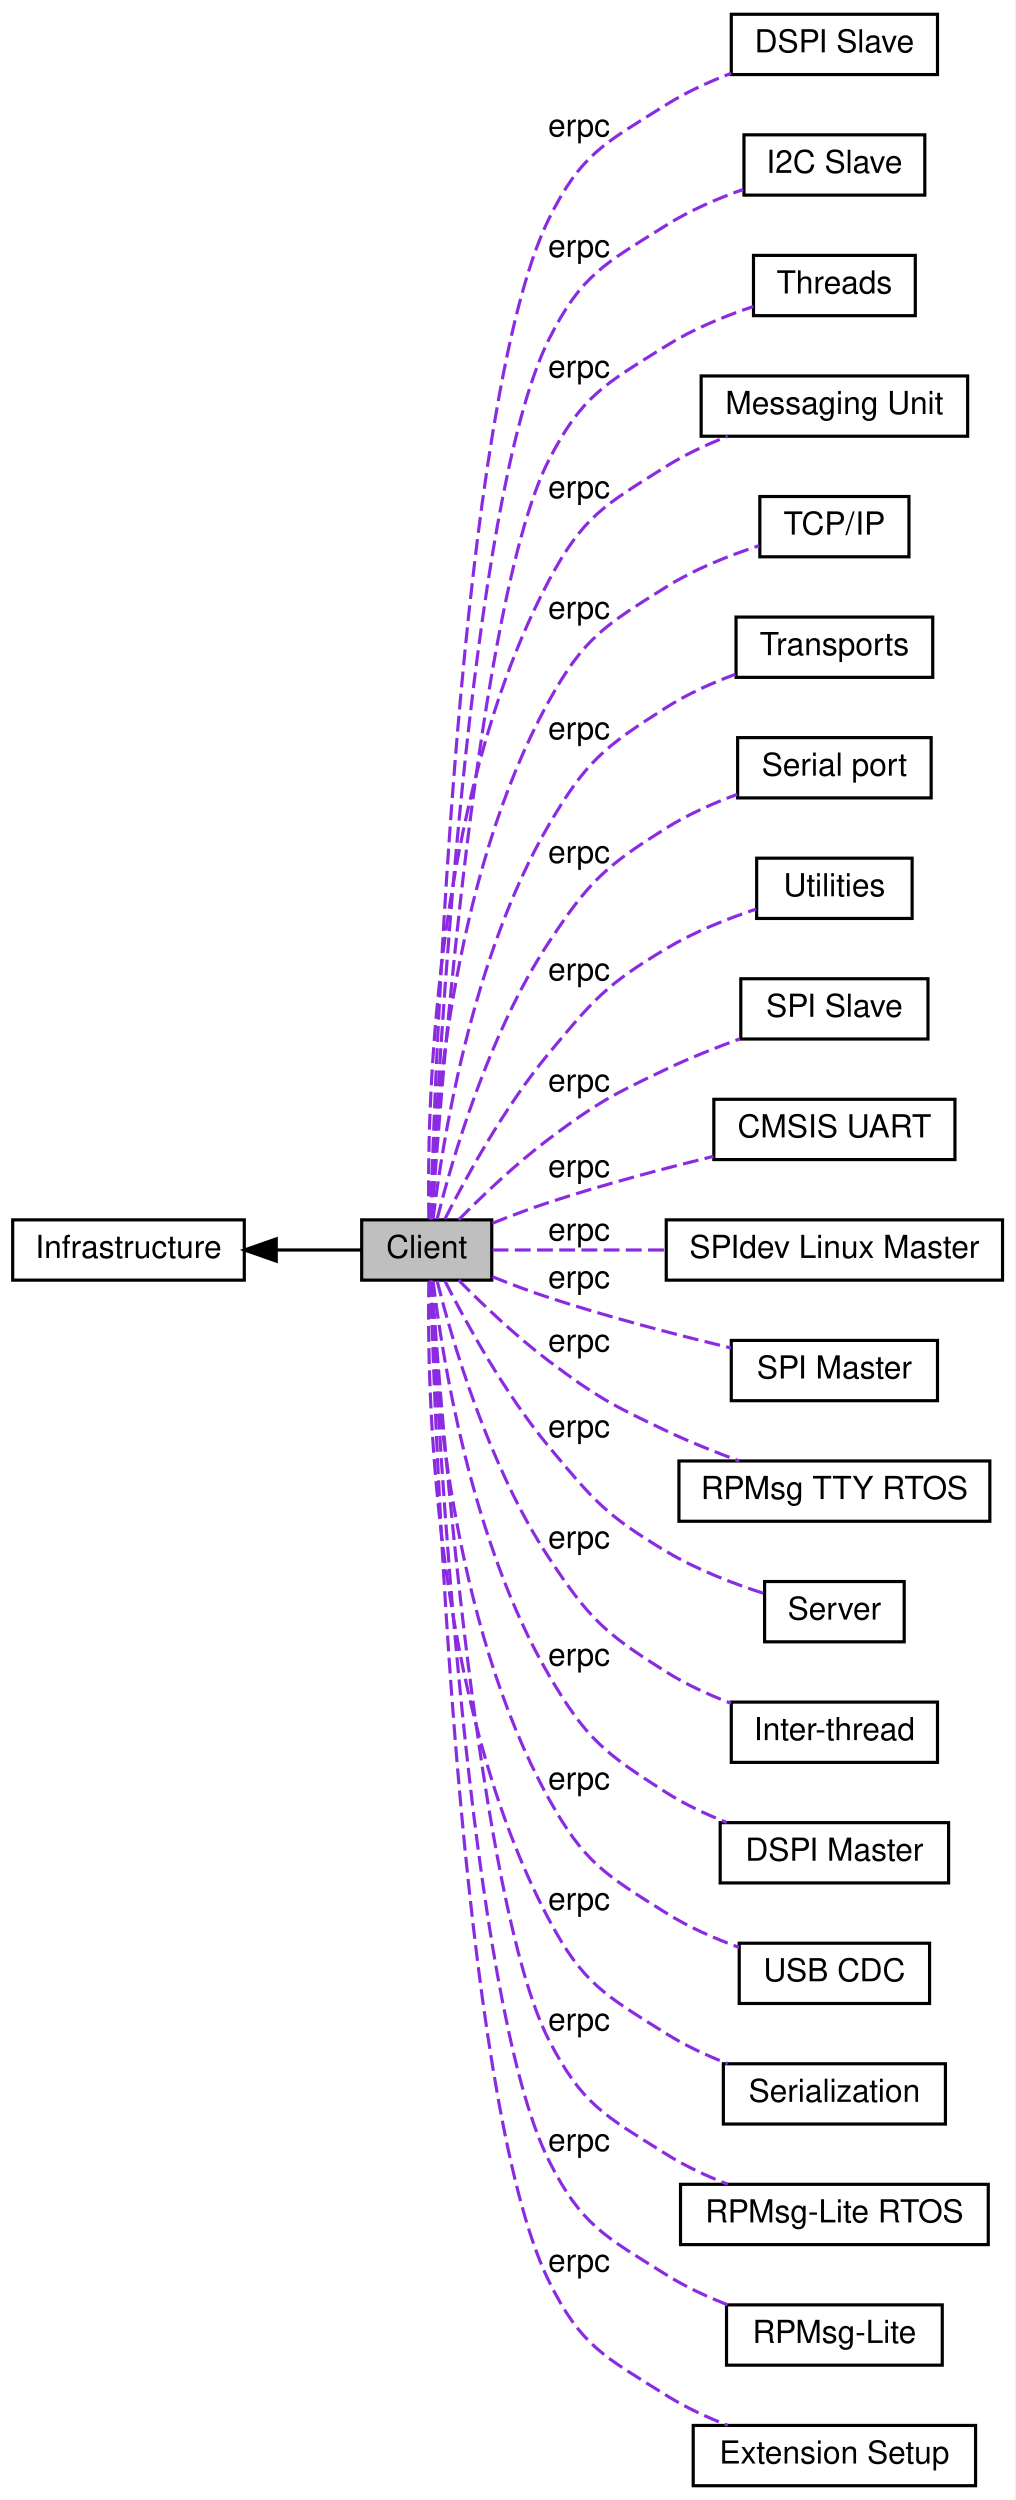
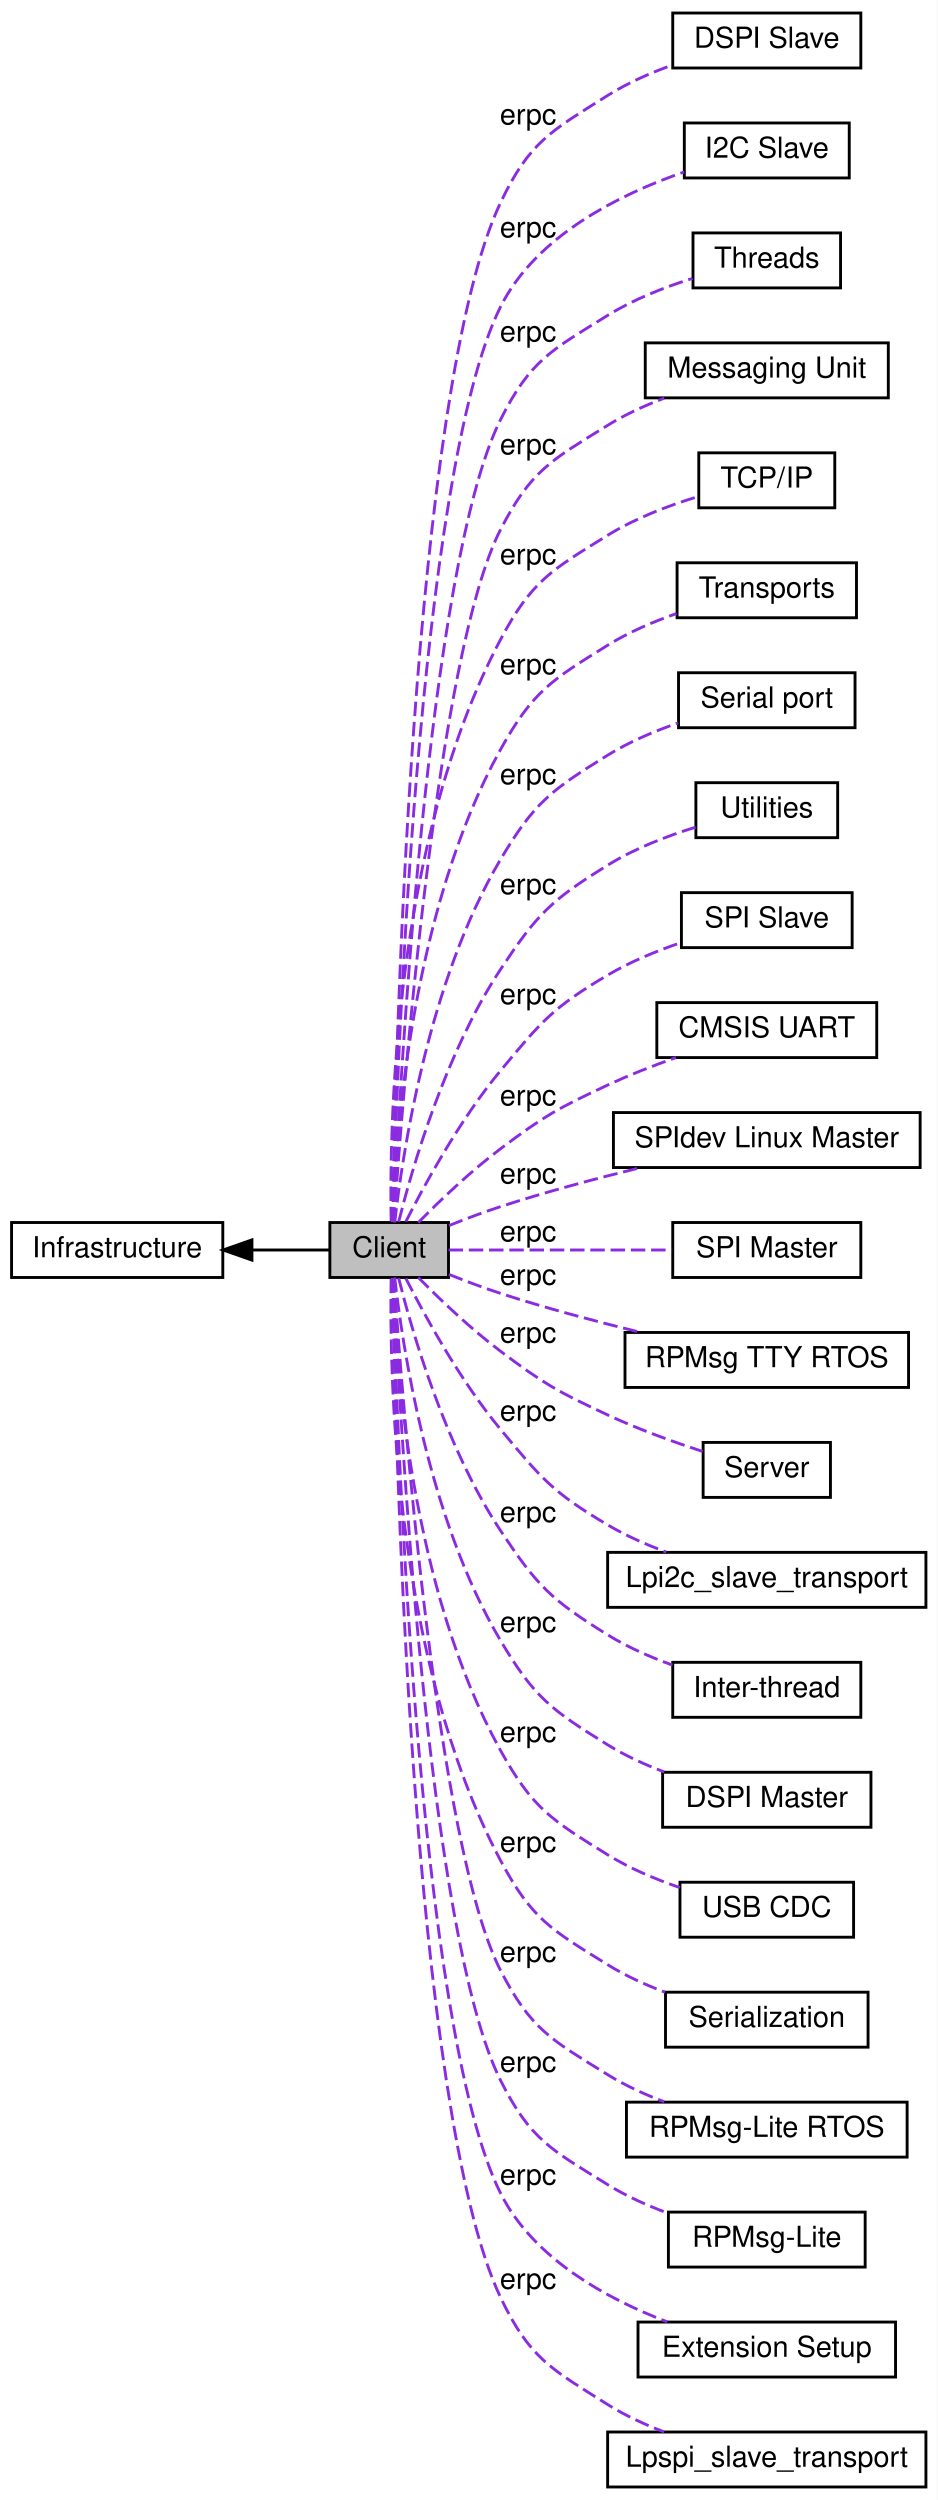
- <svg xmlns="http://www.w3.org/2000/svg" xmlns:xlink="http://www.w3.org/1999/xlink" width="320pt" height="788pt" viewBox="0.00 0.00 320.00 788.00">
-   <g id="graph0" class="graph" transform="scale(1 1) rotate(0) translate(4 784)">
-     <polygon fill="white" stroke="none" points="-4,4 -4,-784 316,-784 316,4 -4,4" />
+ <svg xmlns="http://www.w3.org/2000/svg" xmlns:xlink="http://www.w3.org/1999/xlink" width="324pt" height="864pt" viewBox="0.00 0.00 324.00 864.00">
+   <g id="graph0" class="graph" transform="scale(1 1) rotate(0) translate(4 860)">
+     <polygon fill="white" stroke="none" points="-4,4 -4,-860 320,-860 320,4 -4,4" />
    <g id="node1" class="node">
      <g id="a_node1">
        <a xlink:href="group__dspi__slave__transport.html" target="_top" xlink:title="MCUXpressoSDK DSPI slave driver transport. ">
-           <polygon fill="white" stroke="black" points="226.5,-760.5 226.5,-779.5 291.5,-779.5 291.5,-760.5 226.5,-760.5" />
-           <text text-anchor="middle" x="259" y="-767.5" font-family="Helvetica,sans-Serif" font-size="10.00">DSPI Slave</text>
+           <polygon fill="white" stroke="black" points="228.5,-836.5 228.5,-855.5 293.5,-855.5 293.5,-836.5 228.5,-836.5" />
+           <text text-anchor="middle" x="261" y="-843.5" font-family="Helvetica,sans-Serif" font-size="10.00">DSPI Slave</text>
        </a>
      </g>
    </g>
    <g id="node2" class="node">
      <g id="a_node2">
        <a xlink:href="group__i2c__slave__transport.html" target="_top" xlink:title="MCUXpressoSDK I2C slave driver transport. ">
-           <polygon fill="white" stroke="black" points="230.5,-722.5 230.5,-741.5 287.5,-741.5 287.5,-722.5 230.5,-722.5" />
-           <text text-anchor="middle" x="259" y="-729.5" font-family="Helvetica,sans-Serif" font-size="10.00">I2C Slave</text>
+           <polygon fill="white" stroke="black" points="232.5,-798.5 232.5,-817.5 289.5,-817.5 289.5,-798.5 232.5,-798.5" />
+           <text text-anchor="middle" x="261" y="-805.5" font-family="Helvetica,sans-Serif" font-size="10.00">I2C Slave</text>
        </a>
      </g>
    </g>
    <g id="node3" class="node">
      <g id="a_node3">
        <a xlink:href="group__port__threads.html" target="_top" xlink:title="Threading model. ">
-           <polygon fill="white" stroke="black" points="233.5,-684.5 233.5,-703.5 284.5,-703.5 284.5,-684.5 233.5,-684.5" />
-           <text text-anchor="middle" x="259" y="-691.5" font-family="Helvetica,sans-Serif" font-size="10.00">Threads</text>
+           <polygon fill="white" stroke="black" points="235.5,-760.5 235.5,-779.5 286.5,-779.5 286.5,-760.5 235.5,-760.5" />
+           <text text-anchor="middle" x="261" y="-767.5" font-family="Helvetica,sans-Serif" font-size="10.00">Threads</text>
        </a>
      </g>
    </g>
    <g id="node4" class="node">
      <g id="a_node4">
        <a xlink:href="group__mu__transport.html" target="_top" xlink:title="Messaging Unit transport. ">
-           <polygon fill="white" stroke="black" points="217,-646.5 217,-665.5 301,-665.5 301,-646.5 217,-646.5" />
-           <text text-anchor="middle" x="259" y="-653.5" font-family="Helvetica,sans-Serif" font-size="10.00">Messaging Unit</text>
+           <polygon fill="white" stroke="black" points="219,-722.5 219,-741.5 303,-741.5 303,-722.5 219,-722.5" />
+           <text text-anchor="middle" x="261" y="-729.5" font-family="Helvetica,sans-Serif" font-size="10.00">Messaging Unit</text>
        </a>
      </g>
    </g>
    <g id="node5" class="node">
      <g id="a_node5">
        <a xlink:href="group__tcp__transport.html" target="_top" xlink:title="Simple TCP/IP transport. ">
-           <polygon fill="white" stroke="black" points="235.5,-608.5 235.5,-627.5 282.5,-627.5 282.5,-608.5 235.5,-608.5" />
-           <text text-anchor="middle" x="259" y="-615.5" font-family="Helvetica,sans-Serif" font-size="10.00">TCP/IP</text>
+           <polygon fill="white" stroke="black" points="237.5,-684.5 237.5,-703.5 284.5,-703.5 284.5,-684.5 237.5,-684.5" />
+           <text text-anchor="middle" x="261" y="-691.5" font-family="Helvetica,sans-Serif" font-size="10.00">TCP/IP</text>
        </a>
      </g>
    </g>
    <g id="node6" class="node">
      <g id="a_node6">
        <a xlink:href="group__infra.html" target="_top" xlink:title="C++ core. ">
-           <polygon fill="white" stroke="black" points="0,-380.5 0,-399.5 73,-399.5 73,-380.5 0,-380.5" />
-           <text text-anchor="middle" x="36.5" y="-387.5" font-family="Helvetica,sans-Serif" font-size="10.00">Infrastructure</text>
+           <polygon fill="white" stroke="black" points="0,-418.5 0,-437.5 73,-437.5 73,-418.5 0,-418.5" />
+           <text text-anchor="middle" x="36.5" y="-425.5" font-family="Helvetica,sans-Serif" font-size="10.00">Infrastructure</text>
        </a>
      </g>
    </g>
    <g id="node7" class="node">
-       <polygon fill="#bfbfbf" stroke="black" points="110,-380.5 110,-399.5 151,-399.5 151,-380.5 110,-380.5" />
-       <text text-anchor="middle" x="130.5" y="-387.5" font-family="Helvetica,sans-Serif" font-size="10.00">Client</text>
+       <polygon fill="#bfbfbf" stroke="black" points="110,-418.5 110,-437.5 151,-437.5 151,-418.5 110,-418.5" />
+       <text text-anchor="middle" x="130.5" y="-425.5" font-family="Helvetica,sans-Serif" font-size="10.00">Client</text>
    </g>
    <g id="edge1" class="edge">
-       <path fill="none" stroke="black" d="M83.218,-390C92.646,-390 102.089,-390 109.965,-390" />
-       <polygon fill="black" stroke="black" points="83.07,-386.5 73.07,-390 83.07,-393.5 83.07,-386.5" />
+       <path fill="none" stroke="black" d="M83.218,-428C92.646,-428 102.089,-428 109.965,-428" />
+       <polygon fill="black" stroke="black" points="83.07,-424.5 73.07,-428 83.07,-431.5 83.07,-424.5" />
    </g>
    <g id="edge9" class="edge">
-       <path fill="none" stroke="blueviolet" stroke-dasharray="5,2" d="M131.748,-399.653C133.103,-447.283 140.617,-657.277 169,-715 179.124,-735.589 186.573,-738.793 206,-751 212.266,-754.938 219.468,-758.225 226.474,-760.898" />
-       <text text-anchor="middle" x="178.5" y="-741" font-family="Helvetica,sans-Serif" font-size="10.00">erpc</text>
+       <path fill="none" stroke="blueviolet" stroke-dasharray="5,2" d="M131.637,-437.71C132.482,-488.63 138.039,-724.964 169,-790 178.996,-810.998 186.319,-814.61 206,-827 212.813,-831.289 220.72,-834.766 228.348,-837.515" />
+       <text text-anchor="middle" x="178.5" y="-817" font-family="Helvetica,sans-Serif" font-size="10.00">erpc</text>
    </g>
    <g id="edge10" class="edge">
-       <path fill="none" stroke="blueviolet" stroke-dasharray="5,2" d="M131.916,-399.676C133.942,-443.873 143.731,-626.571 169,-677 179.279,-697.513 186.573,-700.793 206,-713 213.406,-717.653 222.117,-721.399 230.27,-724.295" />
+       <path fill="none" stroke="blueviolet" stroke-dasharray="5,2" d="M131.729,-437.69C132.992,-485.505 140.135,-696.298 169,-754 181.328,-778.645 210.452,-792.948 232.456,-800.568" />
+       <text text-anchor="middle" x="178.5" y="-778" font-family="Helvetica,sans-Serif" font-size="10.00">erpc</text>
+     </g>
+     <g id="edge7" class="edge">
+       <path fill="none" stroke="blueviolet" stroke-dasharray="5,2" d="M131.916,-437.676C133.942,-481.873 143.731,-664.571 169,-715 179.279,-735.513 186.5,-738.91 206,-751 214.953,-756.551 225.75,-760.763 235.329,-763.793" />
+       <text text-anchor="middle" x="178.5" y="-742" font-family="Helvetica,sans-Serif" font-size="10.00">erpc</text>
+     </g>
+     <g id="edge14" class="edge">
+       <path fill="none" stroke="blueviolet" stroke-dasharray="5,2" d="M132.136,-437.725C134.913,-478.282 146.838,-633.831 169,-677 179.479,-697.411 186.5,-700.91 206,-713 211.997,-716.718 218.821,-719.836 225.553,-722.399" />
      <text text-anchor="middle" x="178.5" y="-703" font-family="Helvetica,sans-Serif" font-size="10.00">erpc</text>
    </g>
-     <g id="edge7" class="edge">
-       <path fill="none" stroke="blueviolet" stroke-dasharray="5,2" d="M132.136,-399.725C134.913,-440.282 146.838,-595.831 169,-639 179.479,-659.411 186.573,-662.793 206,-675 214.382,-680.267 224.437,-684.372 233.462,-687.396" />
+     <g id="edge22" class="edge">
+       <path fill="none" stroke="blueviolet" stroke-dasharray="5,2" d="M131.177,-437.933C130.569,-469.408 131.879,-568.983 169,-639 179.747,-659.271 186.5,-662.91 206,-675 215.629,-680.97 227.391,-685.391 237.476,-688.458" />
      <text text-anchor="middle" x="178.5" y="-665" font-family="Helvetica,sans-Serif" font-size="10.00">erpc</text>
-     </g>
-     <g id="edge12" class="edge">
-       <path fill="none" stroke="blueviolet" stroke-dasharray="5,2" d="M131.177,-399.933C130.569,-431.408 131.879,-530.983 169,-601 179.747,-621.271 186.573,-624.793 206,-637 211.941,-640.733 218.722,-643.882 225.381,-646.477" />
-       <text text-anchor="middle" x="178.5" y="-627" font-family="Helvetica,sans-Serif" font-size="10.00">erpc</text>
-     </g>
-     <g id="edge20" class="edge">
-       <path fill="none" stroke="blueviolet" stroke-dasharray="5,2" d="M131.678,-399.672C132.569,-427.066 137.853,-506.827 169,-563 180.126,-583.066 186.573,-586.793 206,-599 214.952,-604.625 225.812,-608.924 235.287,-611.998" />
-       <text text-anchor="middle" x="178.5" y="-589" font-family="Helvetica,sans-Serif" font-size="10.00">erpc</text>
    </g>
    <g id="node8" class="node">
      <g id="a_node8">
        <a xlink:href="group__infra__transport.html" target="_top" xlink:title="Superclasses for building transports. ">
-           <polygon fill="white" stroke="black" points="228,-570.5 228,-589.5 290,-589.5 290,-570.5 228,-570.5" />
-           <text text-anchor="middle" x="259" y="-577.5" font-family="Helvetica,sans-Serif" font-size="10.00">Transports</text>
+           <polygon fill="white" stroke="black" points="230,-646.5 230,-665.5 292,-665.5 292,-646.5 230,-646.5" />
+           <text text-anchor="middle" x="261" y="-653.5" font-family="Helvetica,sans-Serif" font-size="10.00">Transports</text>
        </a>
      </g>
    </g>
    <g id="edge3" class="edge">
-       <path fill="none" stroke="blueviolet" stroke-dasharray="5,2" d="M132.514,-399.748C135.26,-422.797 144.367,-481.875 169,-524 180.739,-544.076 186.394,-548.492 206,-561 212.645,-565.239 220.368,-568.712 227.797,-571.474" />
-       <text text-anchor="middle" x="178.5" y="-551" font-family="Helvetica,sans-Serif" font-size="10.00">erpc</text>
+       <path fill="none" stroke="blueviolet" stroke-dasharray="5,2" d="M131.678,-437.672C132.569,-465.066 137.853,-544.827 169,-601 180.126,-621.066 186.5,-624.91 206,-637 213.264,-641.504 221.742,-645.126 229.798,-647.95" />
+       <text text-anchor="middle" x="178.5" y="-627" font-family="Helvetica,sans-Serif" font-size="10.00">erpc</text>
    </g>
    <g id="node9" class="node">
      <g id="a_node9">
        <a xlink:href="group__serial__transport.html" target="_top" xlink:title="POSIX and Win32 serial port transport. ">
-           <polygon fill="white" stroke="black" points="228.5,-532.5 228.5,-551.5 289.5,-551.5 289.5,-532.5 228.5,-532.5" />
-           <text text-anchor="middle" x="259" y="-539.5" font-family="Helvetica,sans-Serif" font-size="10.00">Serial port</text>
-         </a>
-       </g>
-     </g>
-     <g id="edge16" class="edge">
-       <path fill="none" stroke="blueviolet" stroke-dasharray="5,2" d="M133.776,-399.734C138.35,-417.977 149.887,-458.08 169,-487 181.65,-506.141 186.573,-510.793 206,-523 212.836,-527.296 220.785,-530.818 228.38,-533.612" />
-       <text text-anchor="middle" x="178.5" y="-512" font-family="Helvetica,sans-Serif" font-size="10.00">erpc</text>
+           <polygon fill="white" stroke="black" points="230.5,-608.5 230.5,-627.5 291.5,-627.5 291.5,-608.5 230.5,-608.5" />
+           <text text-anchor="middle" x="261" y="-615.5" font-family="Helvetica,sans-Serif" font-size="10.00">Serial port</text>
+         </a>
+       </g>
+     </g>
+     <g id="edge18" class="edge">
+       <path fill="none" stroke="blueviolet" stroke-dasharray="5,2" d="M132.419,-437.501C134.995,-460.523 143.823,-520.521 169,-563 180.698,-582.738 186.5,-586.91 206,-599 213.433,-603.609 222.137,-607.294 230.359,-610.146" />
+       <text text-anchor="middle" x="178.5" y="-589" font-family="Helvetica,sans-Serif" font-size="10.00">erpc</text>
    </g>
    <g id="node10" class="node">
      <g id="a_node10">
        <a xlink:href="group__infra__utility.html" target="_top" xlink:title="Utility code used by the infrastructure. ">
-           <polygon fill="white" stroke="black" points="234.5,-494.5 234.5,-513.5 283.5,-513.5 283.5,-494.5 234.5,-494.5" />
-           <text text-anchor="middle" x="259" y="-501.5" font-family="Helvetica,sans-Serif" font-size="10.00">Utilities</text>
+           <polygon fill="white" stroke="black" points="236.5,-570.5 236.5,-589.5 285.5,-589.5 285.5,-570.5 236.5,-570.5" />
+           <text text-anchor="middle" x="261" y="-577.5" font-family="Helvetica,sans-Serif" font-size="10.00">Utilities</text>
        </a>
      </g>
    </g>
    <g id="edge4" class="edge">
-       <path fill="none" stroke="blueviolet" stroke-dasharray="5,2" d="M136.272,-399.826C142.715,-412.572 155.013,-435.164 169,-452 183.081,-468.949 187.093,-473.684 206,-485 214.742,-490.232 225.16,-494.389 234.367,-497.464" />
-       <text text-anchor="middle" x="178.5" y="-475" font-family="Helvetica,sans-Serif" font-size="10.00">erpc</text>
+       <path fill="none" stroke="blueviolet" stroke-dasharray="5,2" d="M133.776,-437.734C138.35,-455.977 149.887,-496.08 169,-525 181.65,-544.141 186.5,-548.91 206,-561 215.291,-566.761 226.568,-571.079 236.408,-574.13" />
+       <text text-anchor="middle" x="178.5" y="-551" font-family="Helvetica,sans-Serif" font-size="10.00">erpc</text>
    </g>
    <g id="node11" class="node">
      <g id="a_node11">
        <a xlink:href="group__spi__slave__transport.html" target="_top" xlink:title="MCUXpressoSDK SPI slave driver transport. ">
-           <polygon fill="white" stroke="black" points="229.5,-456.5 229.5,-475.5 288.5,-475.5 288.5,-456.5 229.5,-456.5" />
-           <text text-anchor="middle" x="259" y="-463.5" font-family="Helvetica,sans-Serif" font-size="10.00">SPI Slave</text>
-         </a>
-       </g>
-     </g>
-     <g id="edge18" class="edge">
-       <path fill="none" stroke="blueviolet" stroke-dasharray="5,2" d="M140.56,-399.511C147.865,-406.91 158.6,-417.197 169,-425 184.303,-436.482 188.718,-438.793 206,-447 213.38,-450.505 221.592,-453.777 229.27,-456.584" />
-       <text text-anchor="middle" x="178.5" y="-440" font-family="Helvetica,sans-Serif" font-size="10.00">erpc</text>
+           <polygon fill="white" stroke="black" points="231.5,-532.5 231.5,-551.5 290.5,-551.5 290.5,-532.5 231.5,-532.5" />
+           <text text-anchor="middle" x="261" y="-539.5" font-family="Helvetica,sans-Serif" font-size="10.00">SPI Slave</text>
+         </a>
+       </g>
+     </g>
+     <g id="edge20" class="edge">
+       <path fill="none" stroke="blueviolet" stroke-dasharray="5,2" d="M136.272,-437.826C142.715,-450.572 155.013,-473.164 169,-490 183.081,-506.949 187.025,-511.798 206,-523 213.788,-527.598 222.862,-531.328 231.325,-534.226" />
+       <text text-anchor="middle" x="178.5" y="-513" font-family="Helvetica,sans-Serif" font-size="10.00">erpc</text>
    </g>
    <g id="node12" class="node">
      <g id="a_node12">
        <a xlink:href="group__uart__transport.html" target="_top" xlink:title="CMSIS UART driver transport. ">
-           <polygon fill="white" stroke="black" points="221,-418.5 221,-437.5 297,-437.5 297,-418.5 221,-418.5" />
-           <text text-anchor="middle" x="259" y="-425.5" font-family="Helvetica,sans-Serif" font-size="10.00">CMSIS UART</text>
-         </a>
-       </g>
-     </g>
-     <g id="edge21" class="edge">
-       <path fill="none" stroke="blueviolet" stroke-dasharray="5,2" d="M151.177,-398.418C156.873,-400.705 163.136,-403.078 169,-405 185.834,-410.517 204.802,-415.574 220.888,-419.532" />
-       <text text-anchor="middle" x="178.5" y="-413" font-family="Helvetica,sans-Serif" font-size="10.00">erpc</text>
+           <polygon fill="white" stroke="black" points="223,-494.5 223,-513.5 299,-513.5 299,-494.5 223,-494.5" />
+           <text text-anchor="middle" x="261" y="-501.5" font-family="Helvetica,sans-Serif" font-size="10.00">CMSIS UART</text>
+         </a>
+       </g>
+     </g>
+     <g id="edge23" class="edge">
+       <path fill="none" stroke="blueviolet" stroke-dasharray="5,2" d="M140.56,-437.511C147.865,-444.91 158.6,-455.197 169,-463 184.303,-474.482 188.669,-476.896 206,-485 213.472,-488.494 221.776,-491.72 229.586,-494.483" />
+       <text text-anchor="middle" x="178.5" y="-478" font-family="Helvetica,sans-Serif" font-size="10.00">erpc</text>
    </g>
    <g id="node13" class="node">
      <g id="a_node13">
        <a xlink:href="group__spidev__master__transport.html" target="_top" xlink:title="SPIdev Linux transport. ">
-           <polygon fill="white" stroke="black" points="206,-380.5 206,-399.5 312,-399.5 312,-380.5 206,-380.5" />
-           <text text-anchor="middle" x="259" y="-387.5" font-family="Helvetica,sans-Serif" font-size="10.00">SPIdev Linux Master</text>
-         </a>
-       </g>
-     </g>
-     <g id="edge19" class="edge">
-       <path fill="none" stroke="blueviolet" stroke-dasharray="5,2" d="M151.266,-390C165.928,-390 186.632,-390 205.909,-390" />
-       <text text-anchor="middle" x="178.5" y="-393" font-family="Helvetica,sans-Serif" font-size="10.00">erpc</text>
+           <polygon fill="white" stroke="black" points="208,-456.5 208,-475.5 314,-475.5 314,-456.5 208,-456.5" />
+           <text text-anchor="middle" x="261" y="-463.5" font-family="Helvetica,sans-Serif" font-size="10.00">SPIdev Linux Master</text>
+         </a>
+       </g>
+     </g>
+     <g id="edge21" class="edge">
+       <path fill="none" stroke="blueviolet" stroke-dasharray="5,2" d="M151.171,-436.439C156.866,-438.726 163.131,-441.094 169,-443 184.498,-448.034 201.774,-452.644 217.074,-456.394" />
+       <text text-anchor="middle" x="178.5" y="-451" font-family="Helvetica,sans-Serif" font-size="10.00">erpc</text>
    </g>
    <g id="node14" class="node">
      <g id="a_node14">
        <a xlink:href="group__spi__master__transport.html" target="_top" xlink:title="MCUXpressoSDK SPI master driver transport. ">
-           <polygon fill="white" stroke="black" points="226.5,-342.5 226.5,-361.5 291.5,-361.5 291.5,-342.5 226.5,-342.5" />
-           <text text-anchor="middle" x="259" y="-349.5" font-family="Helvetica,sans-Serif" font-size="10.00">SPI Master</text>
-         </a>
-       </g>
-     </g>
-     <g id="edge17" class="edge">
-       <path fill="none" stroke="blueviolet" stroke-dasharray="5,2" d="M151.177,-381.582C156.873,-379.295 163.136,-376.922 169,-375 187.805,-368.837 209.274,-363.248 226.414,-359.123" />
-       <text text-anchor="middle" x="178.5" y="-378" font-family="Helvetica,sans-Serif" font-size="10.00">erpc</text>
+           <polygon fill="white" stroke="black" points="228.5,-418.5 228.5,-437.5 293.5,-437.5 293.5,-418.5 228.5,-418.5" />
+           <text text-anchor="middle" x="261" y="-425.5" font-family="Helvetica,sans-Serif" font-size="10.00">SPI Master</text>
+         </a>
+       </g>
+     </g>
+     <g id="edge19" class="edge">
+       <path fill="none" stroke="blueviolet" stroke-dasharray="5,2" d="M151.016,-428C171.518,-428 204.082,-428 228.282,-428" />
+       <text text-anchor="middle" x="178.5" y="-431" font-family="Helvetica,sans-Serif" font-size="10.00">erpc</text>
    </g>
    <g id="node15" class="node">
      <g id="a_node15">
        <a xlink:href="group__rpmsg__tty__rtos__transport.html" target="_top" xlink:title="RPMsg TTY RTOS transport. ">
-           <polygon fill="white" stroke="black" points="210,-304.5 210,-323.5 308,-323.5 308,-304.5 210,-304.5" />
-           <text text-anchor="middle" x="259" y="-311.5" font-family="Helvetica,sans-Serif" font-size="10.00">RPMsg TTY RTOS</text>
-         </a>
-       </g>
-     </g>
-     <g id="edge15" class="edge">
-       <path fill="none" stroke="blueviolet" stroke-dasharray="5,2" d="M140.56,-380.489C147.865,-373.09 158.6,-362.803 169,-355 184.303,-343.518 188.718,-341.207 206,-333 213.293,-329.536 221.399,-326.3 228.998,-323.515" />
-       <text text-anchor="middle" x="178.5" y="-358" font-family="Helvetica,sans-Serif" font-size="10.00">erpc</text>
+           <polygon fill="white" stroke="black" points="212,-380.5 212,-399.5 310,-399.5 310,-380.5 212,-380.5" />
+           <text text-anchor="middle" x="261" y="-387.5" font-family="Helvetica,sans-Serif" font-size="10.00">RPMsg TTY RTOS</text>
+         </a>
+       </g>
+     </g>
+     <g id="edge17" class="edge">
+       <path fill="none" stroke="blueviolet" stroke-dasharray="5,2" d="M151.171,-419.561C156.866,-417.274 163.131,-414.906 169,-413 184.498,-407.966 201.774,-403.356 217.074,-399.606" />
+       <text text-anchor="middle" x="178.5" y="-416" font-family="Helvetica,sans-Serif" font-size="10.00">erpc</text>
    </g>
    <g id="node16" class="node">
      <g id="a_node16">
        <a xlink:href="group__infra__server.html" target="_top" xlink:title="Server classes. ">
-           <polygon fill="white" stroke="black" points="237,-266.5 237,-285.5 281,-285.5 281,-266.5 237,-266.5" />
-           <text text-anchor="middle" x="259" y="-273.5" font-family="Helvetica,sans-Serif" font-size="10.00">Server</text>
+           <polygon fill="white" stroke="black" points="239,-342.5 239,-361.5 283,-361.5 283,-342.5 239,-342.5" />
+           <text text-anchor="middle" x="261" y="-349.5" font-family="Helvetica,sans-Serif" font-size="10.00">Server</text>
        </a>
      </g>
    </g>
    <g id="edge5" class="edge">
-       <path fill="none" stroke="blueviolet" stroke-dasharray="5,2" d="M136.272,-380.174C142.715,-367.428 155.013,-344.836 169,-328 183.081,-311.051 187.093,-306.316 206,-295 215.567,-289.274 227.14,-284.836 236.938,-281.695" />
-       <text text-anchor="middle" x="178.5" y="-331" font-family="Helvetica,sans-Serif" font-size="10.00">erpc</text>
+       <path fill="none" stroke="blueviolet" stroke-dasharray="5,2" d="M140.56,-418.489C147.865,-411.09 158.6,-400.803 169,-393 184.303,-381.518 188.669,-379.104 206,-371 216.533,-366.075 228.718,-361.683 238.844,-358.366" />
+       <text text-anchor="middle" x="178.5" y="-396" font-family="Helvetica,sans-Serif" font-size="10.00">erpc</text>
    </g>
    <g id="node17" class="node">
      <g id="a_node17">
-         <a xlink:href="group__itbp__transport.html" target="_top" xlink:title="Simple inter-thread communications transport. ">
-           <polygon fill="white" stroke="black" points="226.5,-228.5 226.5,-247.5 291.5,-247.5 291.5,-228.5 226.5,-228.5" />
-           <text text-anchor="middle" x="259" y="-235.5" font-family="Helvetica,sans-Serif" font-size="10.00">Inter-thread</text>
-         </a>
-       </g>
-     </g>
-     <g id="edge11" class="edge">
-       <path fill="none" stroke="blueviolet" stroke-dasharray="5,2" d="M133.776,-380.266C138.35,-362.023 149.887,-321.92 169,-293 181.65,-273.859 186.573,-269.207 206,-257 212.266,-253.062 219.468,-249.775 226.474,-247.102" />
-       <text text-anchor="middle" x="178.5" y="-296" font-family="Helvetica,sans-Serif" font-size="10.00">erpc</text>
+         <a xlink:href="group__lpi2c__slave__transport.html" target="_top" xlink:title="Lpi2c_slave_transport">
+           <polygon fill="white" stroke="black" points="206,-304.5 206,-323.5 316,-323.5 316,-304.5 206,-304.5" />
+           <text text-anchor="middle" x="261" y="-311.5" font-family="Helvetica,sans-Serif" font-size="10.00">Lpi2c_slave_transport</text>
+         </a>
+       </g>
+     </g>
+     <g id="edge12" class="edge">
+       <path fill="none" stroke="blueviolet" stroke-dasharray="5,2" d="M136.272,-418.174C142.715,-405.428 155.013,-382.836 169,-366 183.081,-349.051 187.025,-344.202 206,-333 212.247,-329.312 219.323,-326.182 226.246,-323.592" />
+       <text text-anchor="middle" x="178.5" y="-369" font-family="Helvetica,sans-Serif" font-size="10.00">erpc</text>
    </g>
    <g id="node18" class="node">
      <g id="a_node18">
-         <a xlink:href="group__dspi__master__transport.html" target="_top" xlink:title="MCUXpressoSDK DSPI master driver transport. ">
-           <polygon fill="white" stroke="black" points="223,-190.5 223,-209.5 295,-209.5 295,-190.5 223,-190.5" />
-           <text text-anchor="middle" x="259" y="-197.5" font-family="Helvetica,sans-Serif" font-size="10.00">DSPI Master</text>
-         </a>
-       </g>
-     </g>
-     <g id="edge8" class="edge">
-       <path fill="none" stroke="blueviolet" stroke-dasharray="5,2" d="M132.514,-380.252C135.26,-357.203 144.367,-298.125 169,-256 180.739,-235.924 186.394,-231.508 206,-219 211.834,-215.278 218.5,-212.147 225.068,-209.568" />
-       <text text-anchor="middle" x="178.5" y="-259" font-family="Helvetica,sans-Serif" font-size="10.00">erpc</text>
+         <a xlink:href="group__itbp__transport.html" target="_top" xlink:title="Simple inter-thread communications transport. ">
+           <polygon fill="white" stroke="black" points="228.5,-266.5 228.5,-285.5 293.5,-285.5 293.5,-266.5 228.5,-266.5" />
+           <text text-anchor="middle" x="261" y="-273.5" font-family="Helvetica,sans-Serif" font-size="10.00">Inter-thread</text>
+         </a>
+       </g>
+     </g>
+     <g id="edge11" class="edge">
+       <path fill="none" stroke="blueviolet" stroke-dasharray="5,2" d="M133.776,-418.266C138.35,-400.023 149.887,-359.92 169,-331 181.65,-311.859 186.5,-307.09 206,-295 212.842,-290.758 220.76,-287.298 228.389,-284.55" />
+       <text text-anchor="middle" x="178.5" y="-334" font-family="Helvetica,sans-Serif" font-size="10.00">erpc</text>
    </g>
    <g id="node19" class="node">
      <g id="a_node19">
-         <a xlink:href="group___u_s_b___c_d_c__transport.html" target="_top" xlink:title="USB CDC transport. ">
-           <polygon fill="white" stroke="black" points="229,-152.5 229,-171.5 289,-171.5 289,-152.5 229,-152.5" />
-           <text text-anchor="middle" x="259" y="-159.5" font-family="Helvetica,sans-Serif" font-size="10.00">USB CDC</text>
-         </a>
-       </g>
-     </g>
-     <g id="edge22" class="edge">
-       <path fill="none" stroke="blueviolet" stroke-dasharray="5,2" d="M131.678,-380.328C132.569,-352.934 137.853,-273.173 169,-217 180.126,-196.934 186.573,-193.207 206,-181 212.999,-176.602 221.164,-173.015 228.922,-170.19" />
-       <text text-anchor="middle" x="178.5" y="-220" font-family="Helvetica,sans-Serif" font-size="10.00">erpc</text>
+         <a xlink:href="group__dspi__master__transport.html" target="_top" xlink:title="MCUXpressoSDK DSPI master driver transport. ">
+           <polygon fill="white" stroke="black" points="225,-228.5 225,-247.5 297,-247.5 297,-228.5 225,-228.5" />
+           <text text-anchor="middle" x="261" y="-235.5" font-family="Helvetica,sans-Serif" font-size="10.00">DSPI Master</text>
+         </a>
+       </g>
+     </g>
+     <g id="edge8" class="edge">
+       <path fill="none" stroke="blueviolet" stroke-dasharray="5,2" d="M132.419,-418.499C134.995,-395.477 143.823,-335.479 169,-293 180.698,-273.262 186.5,-269.09 206,-257 211.997,-253.282 218.821,-250.164 225.553,-247.601" />
+       <text text-anchor="middle" x="178.5" y="-296" font-family="Helvetica,sans-Serif" font-size="10.00">erpc</text>
    </g>
    <g id="node20" class="node">
      <g id="a_node20">
-         <a xlink:href="group__infra__codec.html" target="_top" xlink:title="Classes used for message serialization. ">
-           <polygon fill="white" stroke="black" points="224,-114.5 224,-133.5 294,-133.5 294,-114.5 224,-114.5" />
-           <text text-anchor="middle" x="259" y="-121.5" font-family="Helvetica,sans-Serif" font-size="10.00">Serialization</text>
-         </a>
-       </g>
-     </g>
-     <g id="edge2" class="edge">
-       <path fill="none" stroke="blueviolet" stroke-dasharray="5,2" d="M131.177,-380.067C130.569,-348.592 131.879,-249.017 169,-179 179.747,-158.729 186.573,-155.207 206,-143 211.941,-139.267 218.722,-136.118 225.381,-133.523" />
-       <text text-anchor="middle" x="178.5" y="-182" font-family="Helvetica,sans-Serif" font-size="10.00">erpc</text>
+         <a xlink:href="group___u_s_b___c_d_c__transport.html" target="_top" xlink:title="USB CDC transport. ">
+           <polygon fill="white" stroke="black" points="231,-190.5 231,-209.5 291,-209.5 291,-190.5 231,-190.5" />
+           <text text-anchor="middle" x="261" y="-197.5" font-family="Helvetica,sans-Serif" font-size="10.00">USB CDC</text>
+         </a>
+       </g>
+     </g>
+     <g id="edge24" class="edge">
+       <path fill="none" stroke="blueviolet" stroke-dasharray="5,2" d="M131.678,-418.328C132.569,-390.934 137.853,-311.173 169,-255 180.126,-234.934 186.5,-231.09 206,-219 213.602,-214.287 222.533,-210.539 230.919,-207.661" />
+       <text text-anchor="middle" x="178.5" y="-258" font-family="Helvetica,sans-Serif" font-size="10.00">erpc</text>
    </g>
    <g id="node21" class="node">
      <g id="a_node21">
-         <a xlink:href="group__rpmsg__lite__rtos__transport.html" target="_top" xlink:title="RPMsg-Lite zero copy transport using RTOS API. ">
-           <polygon fill="white" stroke="black" points="210.5,-76.5 210.5,-95.5 307.5,-95.5 307.5,-76.5 210.5,-76.5" />
-           <text text-anchor="middle" x="259" y="-83.5" font-family="Helvetica,sans-Serif" font-size="10.00">RPMsg-Lite RTOS</text>
-         </a>
-       </g>
-     </g>
-     <g id="edge13" class="edge">
-       <path fill="none" stroke="blueviolet" stroke-dasharray="5,2" d="M132.136,-380.275C134.913,-339.718 146.838,-184.169 169,-141 179.479,-120.589 186.573,-117.207 206,-105 211.941,-101.267 218.722,-98.118 225.381,-95.523" />
-       <text text-anchor="middle" x="178.5" y="-144" font-family="Helvetica,sans-Serif" font-size="10.00">erpc</text>
+         <a xlink:href="group__infra__codec.html" target="_top" xlink:title="Classes used for message serialization. ">
+           <polygon fill="white" stroke="black" points="226,-152.5 226,-171.5 296,-171.5 296,-152.5 226,-152.5" />
+           <text text-anchor="middle" x="261" y="-159.5" font-family="Helvetica,sans-Serif" font-size="10.00">Serialization</text>
+         </a>
+       </g>
+     </g>
+     <g id="edge2" class="edge">
+       <path fill="none" stroke="blueviolet" stroke-dasharray="5,2" d="M131.177,-418.067C130.569,-386.592 131.879,-287.017 169,-217 179.747,-196.729 186.5,-193.09 206,-181 212.082,-177.229 219.014,-174.077 225.837,-171.493" />
+       <text text-anchor="middle" x="178.5" y="-220" font-family="Helvetica,sans-Serif" font-size="10.00">erpc</text>
    </g>
    <g id="node22" class="node">
      <g id="a_node22">
-         <a xlink:href="group__rpmsg__lite__transport.html" target="_top" xlink:title="RPMsg-Lite zero copy transport. ">
-           <polygon fill="white" stroke="black" points="225,-38.5 225,-57.5 293,-57.5 293,-38.5 225,-38.5" />
-           <text text-anchor="middle" x="259" y="-45.5" font-family="Helvetica,sans-Serif" font-size="10.00">RPMsg-Lite</text>
-         </a>
-       </g>
-     </g>
-     <g id="edge14" class="edge">
-       <path fill="none" stroke="blueviolet" stroke-dasharray="5,2" d="M131.916,-380.324C133.942,-336.127 143.731,-153.429 169,-103 179.279,-82.487 186.573,-79.207 206,-67 211.941,-63.267 218.722,-60.118 225.381,-57.523" />
-       <text text-anchor="middle" x="178.5" y="-106" font-family="Helvetica,sans-Serif" font-size="10.00">erpc</text>
+         <a xlink:href="group__rpmsg__lite__rtos__transport.html" target="_top" xlink:title="RPMsg-Lite zero copy transport using RTOS API. ">
+           <polygon fill="white" stroke="black" points="212.5,-114.5 212.5,-133.5 309.5,-133.5 309.5,-114.5 212.5,-114.5" />
+           <text text-anchor="middle" x="261" y="-121.5" font-family="Helvetica,sans-Serif" font-size="10.00">RPMsg-Lite RTOS</text>
+         </a>
+       </g>
+     </g>
+     <g id="edge15" class="edge">
+       <path fill="none" stroke="blueviolet" stroke-dasharray="5,2" d="M132.136,-418.275C134.913,-377.718 146.838,-222.169 169,-179 179.479,-158.589 186.5,-155.09 206,-143 211.997,-139.282 218.821,-136.164 225.553,-133.601" />
+       <text text-anchor="middle" x="178.5" y="-182" font-family="Helvetica,sans-Serif" font-size="10.00">erpc</text>
    </g>
    <g id="node23" class="node">
      <g id="a_node23">
+         <a xlink:href="group__rpmsg__lite__transport.html" target="_top" xlink:title="RPMsg-Lite zero copy transport. ">
+           <polygon fill="white" stroke="black" points="227,-76.5 227,-95.5 295,-95.5 295,-76.5 227,-76.5" />
+           <text text-anchor="middle" x="261" y="-83.5" font-family="Helvetica,sans-Serif" font-size="10.00">RPMsg-Lite</text>
+         </a>
+       </g>
+     </g>
+     <g id="edge16" class="edge">
+       <path fill="none" stroke="blueviolet" stroke-dasharray="5,2" d="M131.916,-418.324C133.942,-374.127 143.731,-191.429 169,-141 179.279,-120.487 186.5,-117.09 206,-105 212.419,-101.02 219.787,-97.728 226.973,-95.067" />
+       <text text-anchor="middle" x="178.5" y="-144" font-family="Helvetica,sans-Serif" font-size="10.00">erpc</text>
+     </g>
+     <g id="node24" class="node">
+       <g id="a_node24">
        <a xlink:href="group__port__setup__extensions.html" target="_top" xlink:title="Extension setup functions. ">
-           <polygon fill="white" stroke="black" points="214.5,-0.5 214.5,-19.5 303.5,-19.5 303.5,-0.5 214.5,-0.5" />
-           <text text-anchor="middle" x="259" y="-7.5" font-family="Helvetica,sans-Serif" font-size="10.00">Extension Setup</text>
+           <polygon fill="white" stroke="black" points="216.5,-38.5 216.5,-57.5 305.5,-57.5 305.5,-38.5 216.5,-38.5" />
+           <text text-anchor="middle" x="261" y="-45.5" font-family="Helvetica,sans-Serif" font-size="10.00">Extension Setup</text>
        </a>
      </g>
    </g>
    <g id="edge6" class="edge">
-       <path fill="none" stroke="blueviolet" stroke-dasharray="5,2" d="M131.748,-380.347C133.103,-332.717 140.617,-122.723 169,-65 179.124,-44.41 186.573,-41.207 206,-29 211.941,-25.267 218.722,-22.118 225.381,-19.523" />
-       <text text-anchor="middle" x="178.5" y="-68" font-family="Helvetica,sans-Serif" font-size="10.00">erpc</text>
+       <path fill="none" stroke="blueviolet" stroke-dasharray="5,2" d="M131.729,-418.31C132.992,-370.495 140.135,-159.702 169,-102 180.26,-79.491 205.53,-65.609 226.59,-57.566" />
+       <text text-anchor="middle" x="178.5" y="-105" font-family="Helvetica,sans-Serif" font-size="10.00">erpc</text>
+     </g>
+     <g id="node25" class="node">
+       <g id="a_node25">
+         <a xlink:href="group__lpspi__slave__transport.html" target="_top" xlink:title="Lpspi_slave_transport">
+           <polygon fill="white" stroke="black" points="206,-0.5 206,-19.5 316,-19.5 316,-0.5 206,-0.5" />
+           <text text-anchor="middle" x="261" y="-7.5" font-family="Helvetica,sans-Serif" font-size="10.00">Lpspi_slave_transport</text>
+         </a>
+       </g>
+     </g>
+     <g id="edge13" class="edge">
+       <path fill="none" stroke="blueviolet" stroke-dasharray="5,2" d="M131.637,-418.29C132.482,-367.37 138.039,-131.036 169,-66 178.996,-45.002 186.319,-41.39 206,-29 211.971,-25.241 218.784,-22.105 225.512,-19.537" />
+       <text text-anchor="middle" x="178.5" y="-69" font-family="Helvetica,sans-Serif" font-size="10.00">erpc</text>
    </g>
  </g>
</svg>
